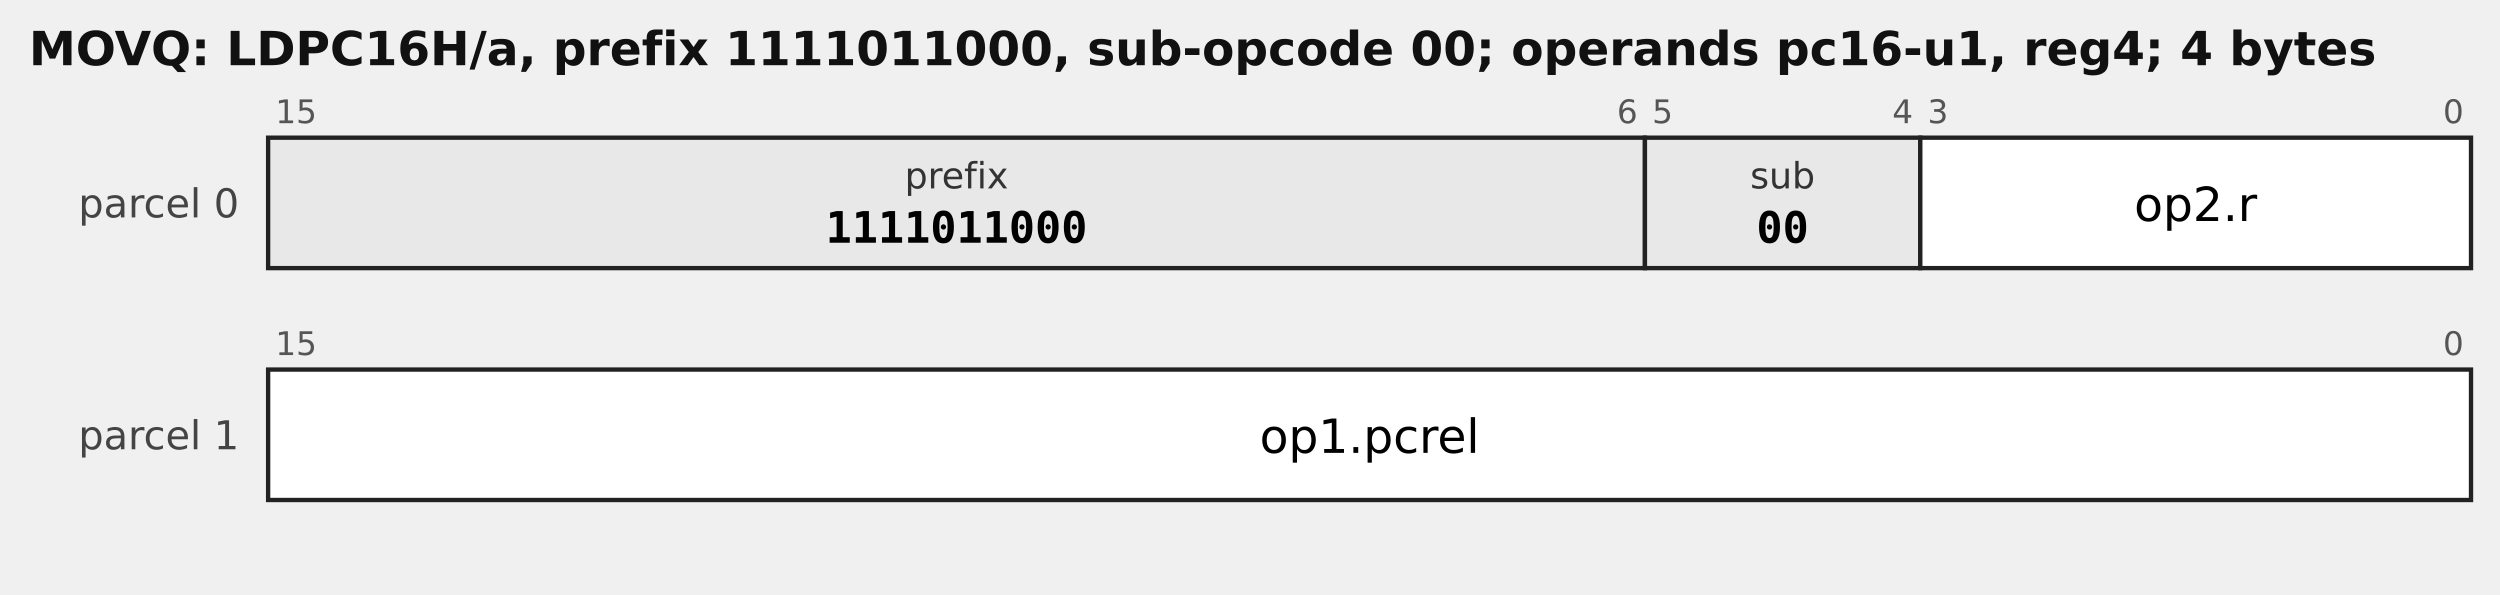
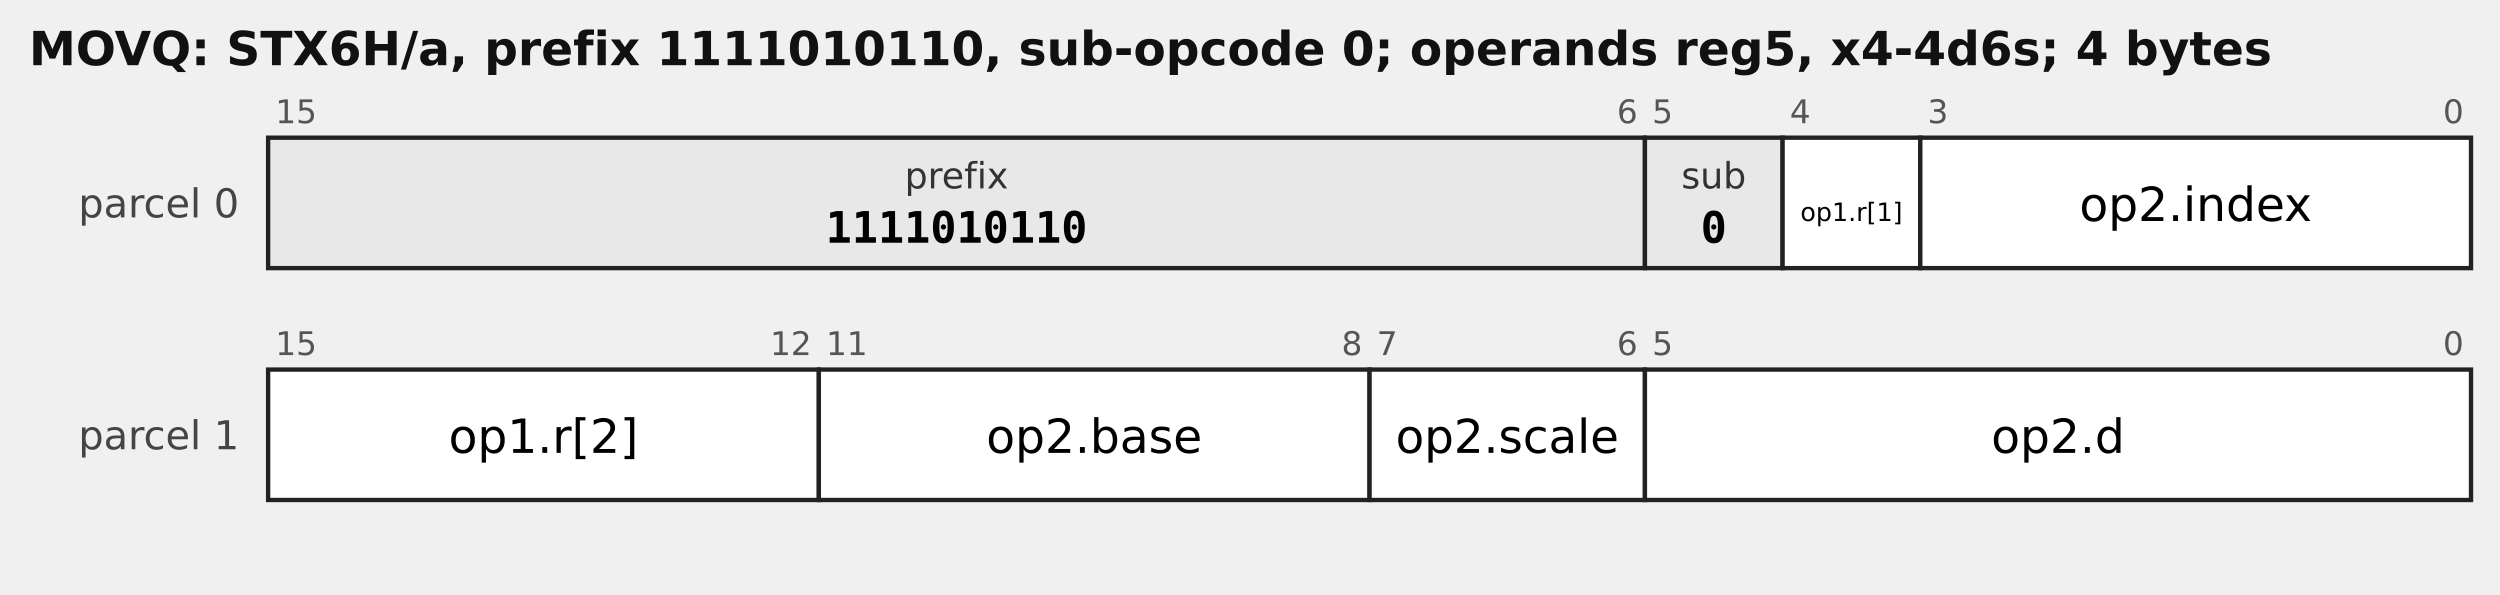
<svg xmlns="http://www.w3.org/2000/svg" width="690" height="164" viewBox="0 0 690 164" font-family="DejaVu Sans, sans-serif">
-   <text x="8" y="18" font-size="13" font-weight="bold" fill="#111">MOVQ: LDPC16H/a, prefix 1111011000, sub-opcode 00; operands pc16-u1, reg4; 4 bytes</text>
+   <text x="8" y="18" font-size="13" font-weight="bold" fill="#111">MOVQ: STX6H/a, prefix 1111010110, sub-opcode 0; operands reg5, x4-4d6s; 4 bytes</text>
  <text x="66" y="60" font-size="11" text-anchor="end" fill="#444">parcel 0</text>
  <rect x="74" y="38" width="380" height="36" fill="#e8e8e8" stroke="#222" stroke-width="1.2" />
  <text x="76" y="34" font-size="9" fill="#555" text-anchor="start">15</text>
  <text x="452" y="34" font-size="9" fill="#555" text-anchor="end">6</text>
  <text x="264.0" y="52" font-size="10.0" text-anchor="middle" font-family="DejaVu Sans, sans-serif" fill="#333">prefix</text>
-   <text x="264.0" y="67" font-size="12.0" text-anchor="middle" font-family="DejaVu Sans Mono, monospace" font-weight="bold">1111011000</text>
-   <rect x="454" y="38" width="76" height="36" fill="#e8e8e8" stroke="#222" stroke-width="1.2" />
+   <text x="264.0" y="67" font-size="12.0" text-anchor="middle" font-family="DejaVu Sans Mono, monospace" font-weight="bold">1111010110</text>
+   <rect x="454" y="38" width="38" height="36" fill="#e8e8e8" stroke="#222" stroke-width="1.2" />
  <text x="456" y="34" font-size="9" fill="#555" text-anchor="start">5</text>
-   <text x="528" y="34" font-size="9" fill="#555" text-anchor="end">4</text>
-   <text x="492.0" y="52" font-size="10.0" text-anchor="middle" font-family="DejaVu Sans, sans-serif" fill="#333">sub</text>
-   <text x="492.0" y="67" font-size="12.0" text-anchor="middle" font-family="DejaVu Sans Mono, monospace" font-weight="bold">00</text>
+   <text x="473.0" y="52" font-size="10.0" text-anchor="middle" font-family="DejaVu Sans, sans-serif" fill="#333">sub</text>
+   <text x="473.0" y="67" font-size="12.0" text-anchor="middle" font-family="DejaVu Sans Mono, monospace" font-weight="bold">0</text>
+   <rect x="492" y="38" width="38" height="36" fill="#ffffff" stroke="#222" stroke-width="1.2" />
+   <text x="494" y="34" font-size="9" fill="#555" text-anchor="start">4</text>
+   <text x="511.0" y="61" font-size="7.0" text-anchor="middle" font-family="DejaVu Sans, sans-serif">op1.r[1]</text>
  <rect x="530" y="38" width="152" height="36" fill="#ffffff" stroke="#222" stroke-width="1.2" />
  <text x="532" y="34" font-size="9" fill="#555" text-anchor="start">3</text>
  <text x="680" y="34" font-size="9" fill="#555" text-anchor="end">0</text>
-   <text x="606.0" y="61" font-size="13.0" text-anchor="middle" font-family="DejaVu Sans, sans-serif">op2.r</text>
+   <text x="606.0" y="61" font-size="13.0" text-anchor="middle" font-family="DejaVu Sans, sans-serif">op2.index</text>
  <text x="66" y="124" font-size="11" text-anchor="end" fill="#444">parcel 1</text>
-   <rect x="74" y="102" width="608" height="36" fill="#ffffff" stroke="#222" stroke-width="1.2" />
+   <rect x="74" y="102" width="152" height="36" fill="#ffffff" stroke="#222" stroke-width="1.2" />
  <text x="76" y="98" font-size="9" fill="#555" text-anchor="start">15</text>
+   <text x="224" y="98" font-size="9" fill="#555" text-anchor="end">12</text>
+   <text x="150.0" y="125" font-size="13.0" text-anchor="middle" font-family="DejaVu Sans, sans-serif">op1.r[2]</text>
+   <rect x="226" y="102" width="152" height="36" fill="#ffffff" stroke="#222" stroke-width="1.2" />
+   <text x="228" y="98" font-size="9" fill="#555" text-anchor="start">11</text>
+   <text x="376" y="98" font-size="9" fill="#555" text-anchor="end">8</text>
+   <text x="302.0" y="125" font-size="13.0" text-anchor="middle" font-family="DejaVu Sans, sans-serif">op2.base</text>
+   <rect x="378" y="102" width="76" height="36" fill="#ffffff" stroke="#222" stroke-width="1.2" />
+   <text x="380" y="98" font-size="9" fill="#555" text-anchor="start">7</text>
+   <text x="452" y="98" font-size="9" fill="#555" text-anchor="end">6</text>
+   <text x="416.0" y="125" font-size="12.9" text-anchor="middle" font-family="DejaVu Sans, sans-serif">op2.scale</text>
+   <rect x="454" y="102" width="228" height="36" fill="#ffffff" stroke="#222" stroke-width="1.2" />
+   <text x="456" y="98" font-size="9" fill="#555" text-anchor="start">5</text>
  <text x="680" y="98" font-size="9" fill="#555" text-anchor="end">0</text>
-   <text x="378.0" y="125" font-size="13.0" text-anchor="middle" font-family="DejaVu Sans, sans-serif">op1.pcrel</text>
+   <text x="568.0" y="125" font-size="13.0" text-anchor="middle" font-family="DejaVu Sans, sans-serif">op2.d</text>
</svg>
